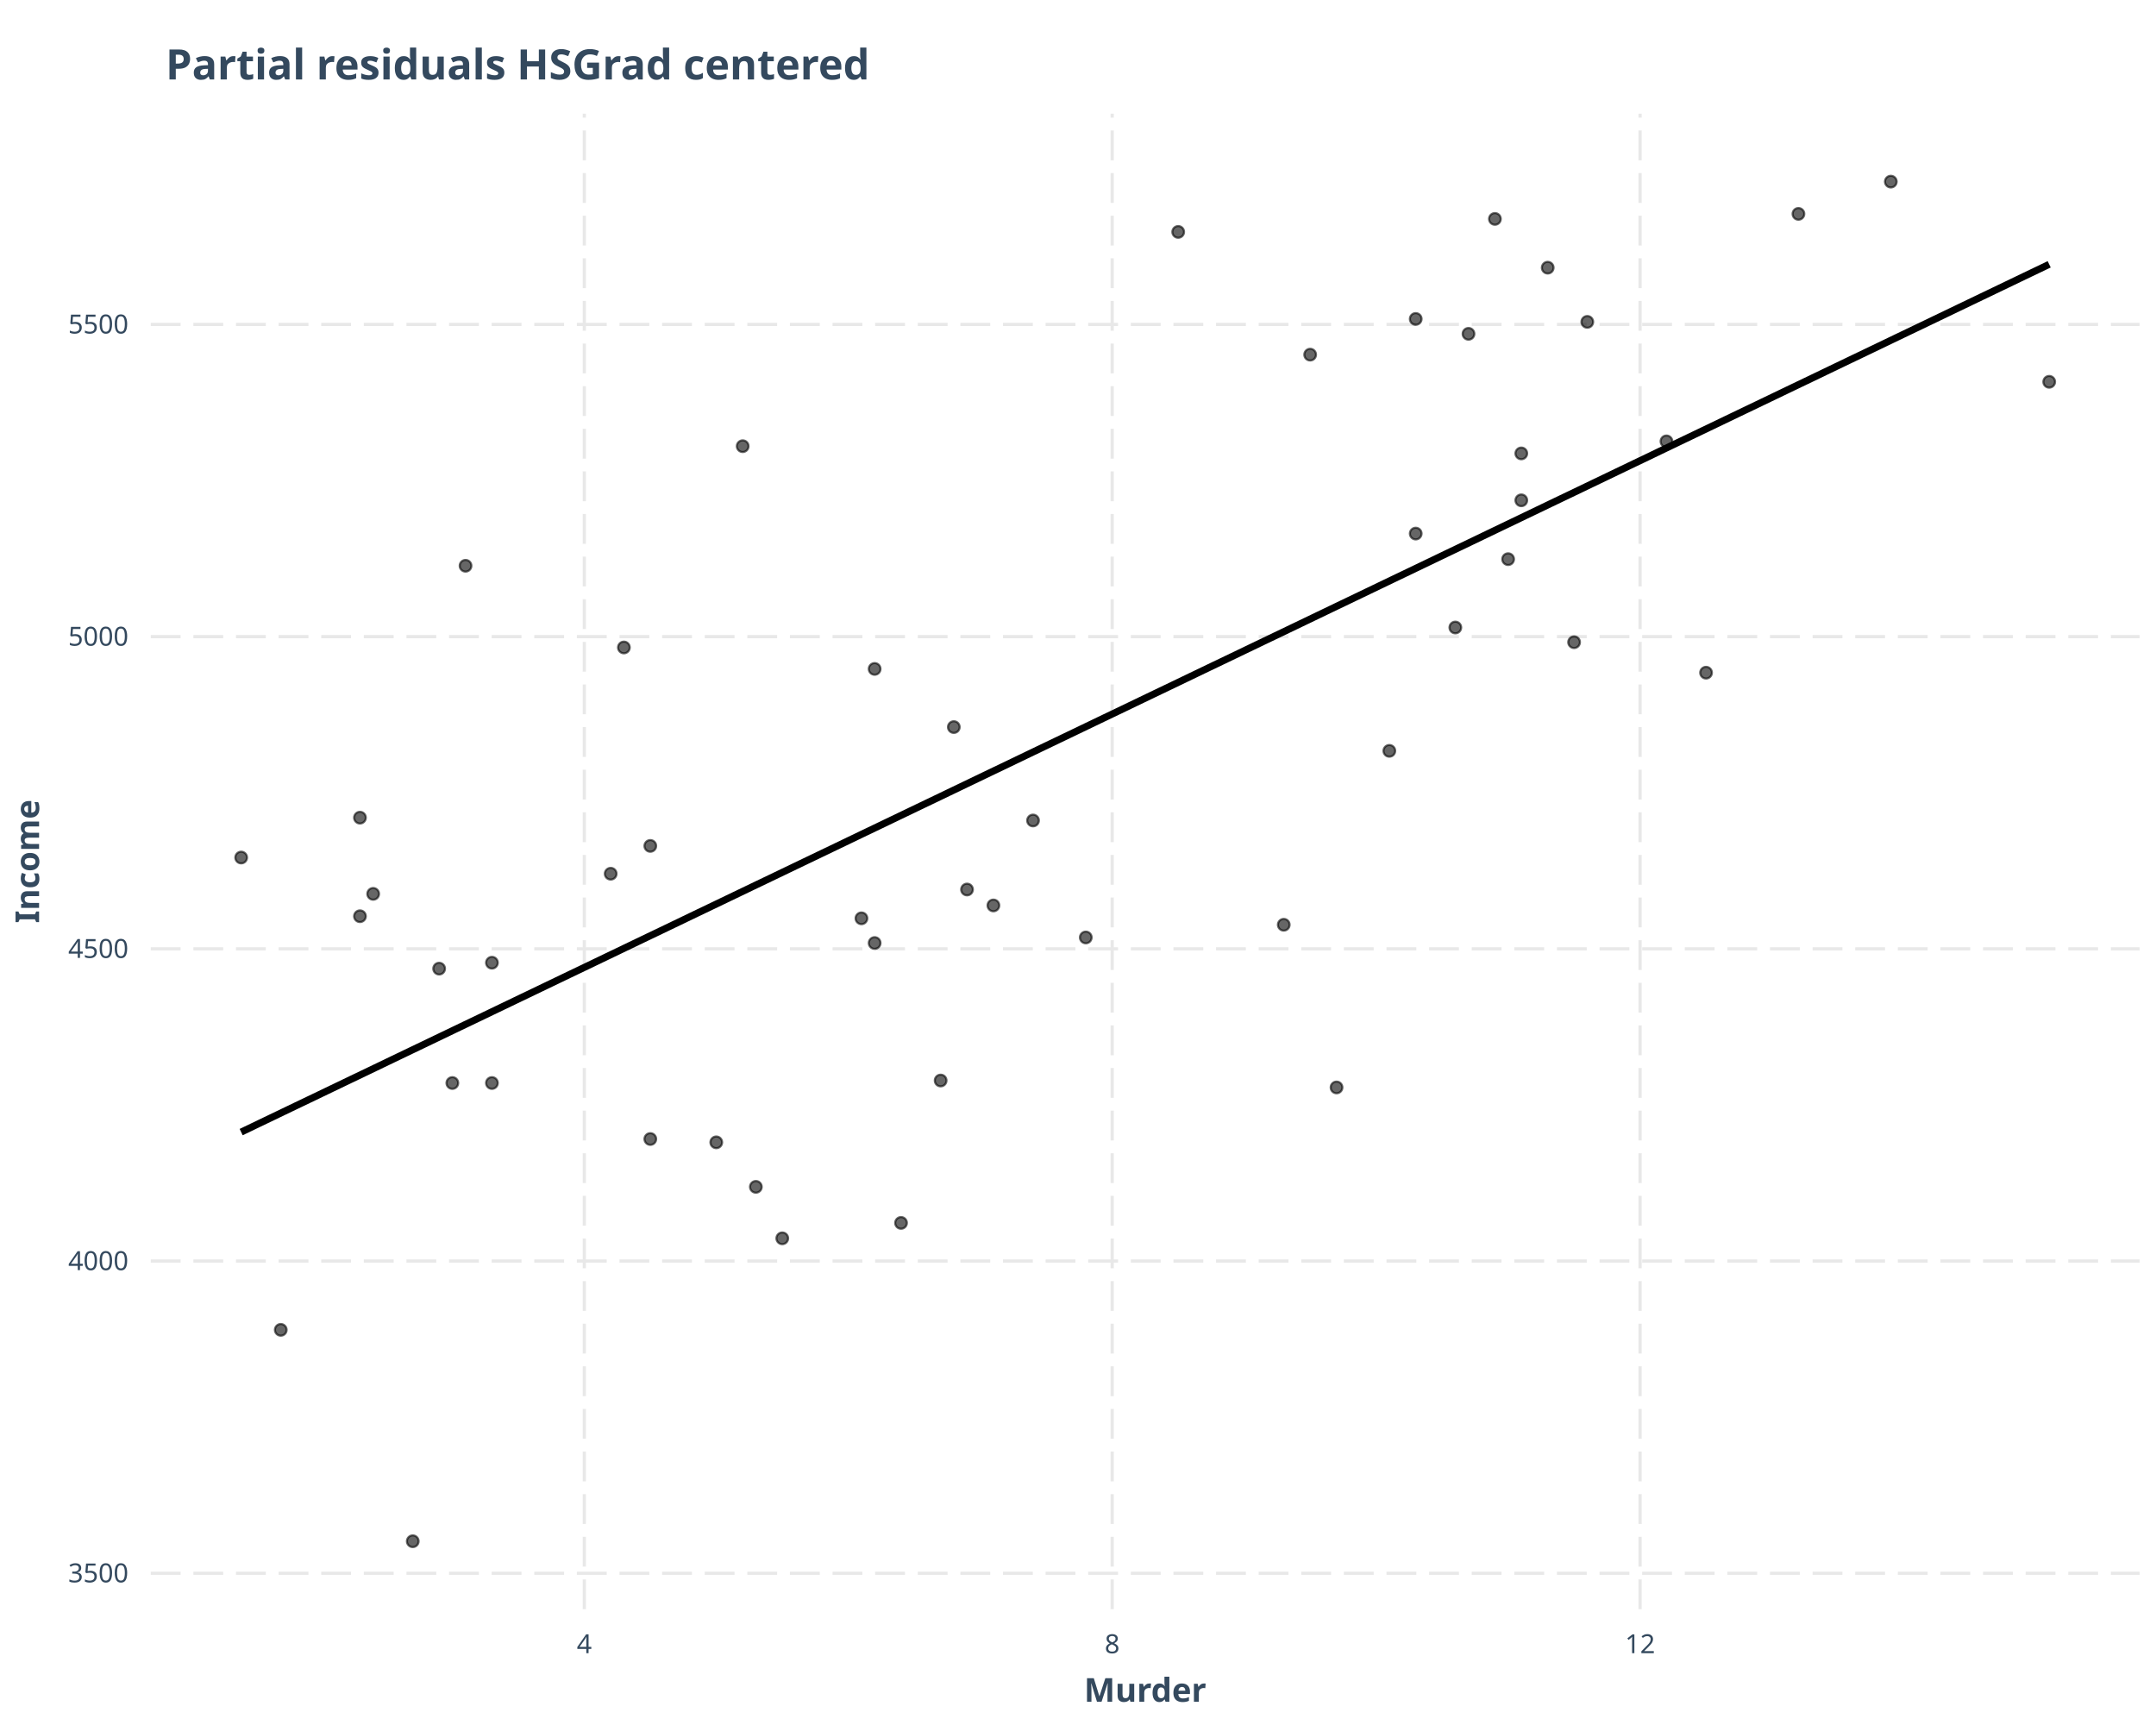
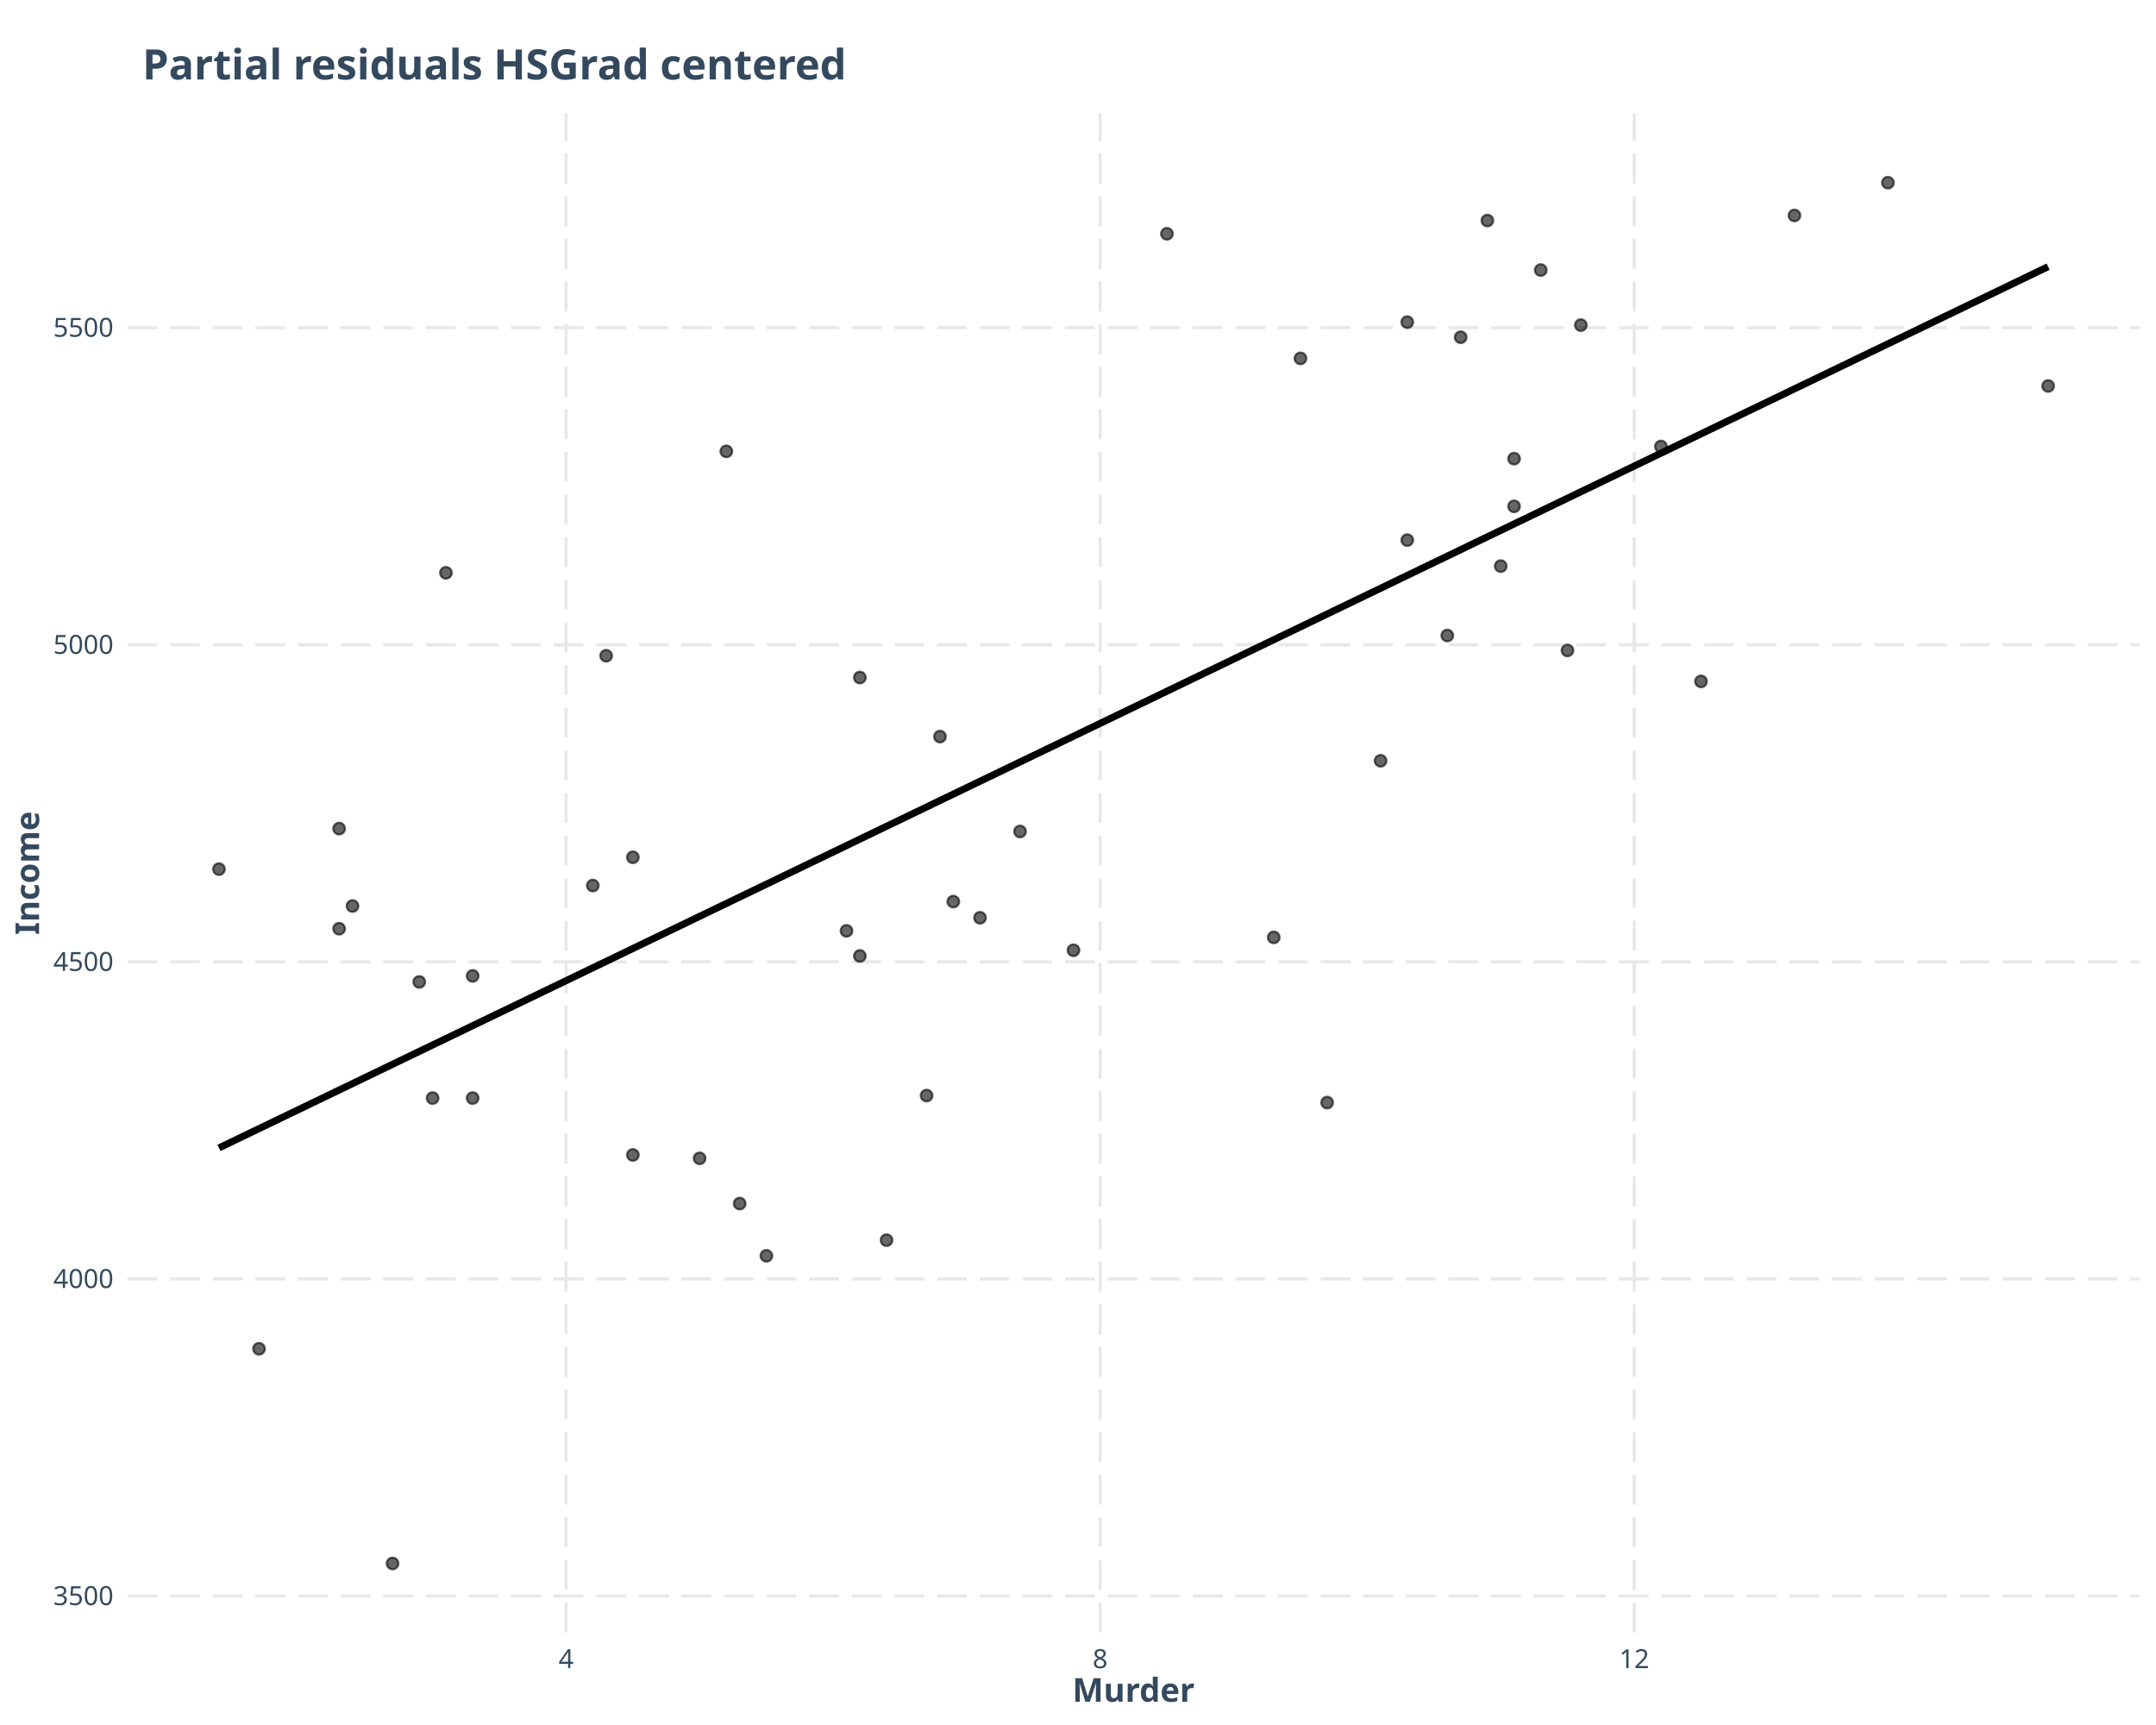
<svg xmlns="http://www.w3.org/2000/svg" class="svglite" data-engine-version="2.0" width="720.00pt" height="576.00pt" viewBox="0 0 720.00 576.00">
  <defs>
    <style type="text/css">
    .svglite line, .svglite polyline, .svglite polygon, .svglite path, .svglite rect, .svglite circle {
      fill: none;
      stroke: #000000;
      stroke-linecap: round;
      stroke-linejoin: round;
      stroke-miterlimit: 10.00;
    }
  </style>
  </defs>
  <rect width="100%" height="100%" style="stroke: none; fill: #FFFFFF;" />
  <defs>
    <clipPath id="cpMC4wMHw3MjAuMDB8MC4wMHw1NzYuMDA=">
      <rect x="0.00" y="0.00" width="720.00" height="576.00" />
    </clipPath>
  </defs>
  <g clip-path="url(#cpMC4wMHw3MjAuMDB8MC4wMHw1NzYuMDA=)">
    <rect x="0.00" y="0.00" width="720.00" height="576.00" style="stroke-width: 1.07; stroke: #FFFFFF; fill: #FFFFFF;" />
  </g>
  <defs>
-     <clipPath id="cpNTAuMzV8NzE0LjUyfDM3Ljk1fDUzNy4zNA==">
-       <rect x="50.35" y="37.95" width="664.17" height="499.40" />
+     <clipPath id="cpNDIuNTh8NzE0LjUyfDM3Ljk1fDU0NS4xMQ==">
+       <rect x="42.58" y="37.95" width="671.94" height="507.17" />
    </clipPath>
  </defs>
-   <g clip-path="url(#cpNTAuMzV8NzE0LjUyfDM3Ljk1fDUzNy4zNA==)">
-     <rect x="50.35" y="37.95" width="664.17" height="499.40" style="stroke-width: 0.00; stroke: #FFFFFF; fill: #FFFFFF;" />
-     <polyline points="50.35,525.34 714.52,525.34 " style="stroke-width: 1.07; stroke: #E8E8E8; stroke-dasharray: 9.96,4.27; stroke-linecap: butt;" />
-     <polyline points="50.35,421.08 714.52,421.08 " style="stroke-width: 1.07; stroke: #E8E8E8; stroke-dasharray: 9.96,4.27; stroke-linecap: butt;" />
-     <polyline points="50.35,316.83 714.52,316.83 " style="stroke-width: 1.07; stroke: #E8E8E8; stroke-dasharray: 9.96,4.27; stroke-linecap: butt;" />
-     <polyline points="50.35,212.58 714.52,212.58 " style="stroke-width: 1.07; stroke: #E8E8E8; stroke-dasharray: 9.96,4.27; stroke-linecap: butt;" />
-     <polyline points="50.35,108.32 714.52,108.32 " style="stroke-width: 1.07; stroke: #E8E8E8; stroke-dasharray: 9.96,4.27; stroke-linecap: butt;" />
-     <polyline points="195.13,537.34 195.13,37.95 " style="stroke-width: 1.07; stroke: #E8E8E8; stroke-dasharray: 9.96,4.27; stroke-linecap: butt;" />
-     <polyline points="371.42,537.34 371.42,37.95 " style="stroke-width: 1.07; stroke: #E8E8E8; stroke-dasharray: 9.96,4.27; stroke-linecap: butt;" />
-     <polyline points="547.71,537.34 547.71,37.95 " style="stroke-width: 1.07; stroke: #E8E8E8; stroke-dasharray: 9.96,4.27; stroke-linecap: butt;" />
-     <circle cx="684.33" cy="127.49" r="1.95" style="stroke-width: 0.71; stroke: #000000; stroke-opacity: 0.60; fill: #000000; fill-opacity: 0.60;" />
-     <circle cx="516.86" cy="89.38" r="1.95" style="stroke-width: 0.71; stroke: #000000; stroke-opacity: 0.60; fill: #000000; fill-opacity: 0.60;" />
-     <circle cx="362.60" cy="313.03" r="1.95" style="stroke-width: 0.71; stroke: #000000; stroke-opacity: 0.60; fill: #000000; fill-opacity: 0.60;" />
-     <circle cx="463.97" cy="250.72" r="1.95" style="stroke-width: 0.71; stroke: #000000; stroke-opacity: 0.60; fill: #000000; fill-opacity: 0.60;" />
-     <circle cx="472.78" cy="178.17" r="1.95" style="stroke-width: 0.71; stroke: #000000; stroke-opacity: 0.60; fill: #000000; fill-opacity: 0.60;" />
-     <circle cx="318.53" cy="242.78" r="1.95" style="stroke-width: 0.71; stroke: #000000; stroke-opacity: 0.60; fill: #000000; fill-opacity: 0.60;" />
-     <circle cx="155.47" cy="188.92" r="1.95" style="stroke-width: 0.71; stroke: #000000; stroke-opacity: 0.60; fill: #000000; fill-opacity: 0.60;" />
-     <circle cx="292.09" cy="223.36" r="1.95" style="stroke-width: 0.71; stroke: #000000; stroke-opacity: 0.60; fill: #000000; fill-opacity: 0.60;" />
-     <circle cx="490.41" cy="111.47" r="1.95" style="stroke-width: 0.71; stroke: #000000; stroke-opacity: 0.60; fill: #000000; fill-opacity: 0.60;" />
-     <circle cx="631.44" cy="60.65" r="1.95" style="stroke-width: 0.71; stroke: #000000; stroke-opacity: 0.60; fill: #000000; fill-opacity: 0.60;" />
-     <circle cx="292.09" cy="314.89" r="1.95" style="stroke-width: 0.71; stroke: #000000; stroke-opacity: 0.60; fill: #000000; fill-opacity: 0.60;" />
-     <circle cx="252.42" cy="396.31" r="1.95" style="stroke-width: 0.71; stroke: #000000; stroke-opacity: 0.60; fill: #000000; fill-opacity: 0.60;" />
-     <circle cx="472.78" cy="106.50" r="1.95" style="stroke-width: 0.71; stroke: #000000; stroke-opacity: 0.60; fill: #000000; fill-opacity: 0.60;" />
-     <circle cx="331.75" cy="302.34" r="1.95" style="stroke-width: 0.71; stroke: #000000; stroke-opacity: 0.60; fill: #000000; fill-opacity: 0.60;" />
-     <circle cx="120.21" cy="273.03" r="1.95" style="stroke-width: 0.71; stroke: #000000; stroke-opacity: 0.60; fill: #000000; fill-opacity: 0.60;" />
-     <circle cx="217.17" cy="282.46" r="1.95" style="stroke-width: 0.71; stroke: #000000; stroke-opacity: 0.60; fill: #000000; fill-opacity: 0.60;" />
-     <circle cx="486.01" cy="209.53" r="1.95" style="stroke-width: 0.71; stroke: #000000; stroke-opacity: 0.60; fill: #000000; fill-opacity: 0.60;" />
-     <circle cx="600.59" cy="71.42" r="1.95" style="stroke-width: 0.71; stroke: #000000; stroke-opacity: 0.60; fill: #000000; fill-opacity: 0.60;" />
-     <circle cx="137.84" cy="514.64" r="1.95" style="stroke-width: 0.71; stroke: #000000; stroke-opacity: 0.60; fill: #000000; fill-opacity: 0.60;" />
-     <circle cx="393.46" cy="77.44" r="1.95" style="stroke-width: 0.71; stroke: #000000; stroke-opacity: 0.60; fill: #000000; fill-opacity: 0.60;" />
-     <circle cx="164.28" cy="321.46" r="1.95" style="stroke-width: 0.71; stroke: #000000; stroke-opacity: 0.60; fill: #000000; fill-opacity: 0.60;" />
-     <circle cx="508.04" cy="167.06" r="1.95" style="stroke-width: 0.71; stroke: #000000; stroke-opacity: 0.60; fill: #000000; fill-opacity: 0.60;" />
-     <circle cx="120.21" cy="305.94" r="1.95" style="stroke-width: 0.71; stroke: #000000; stroke-opacity: 0.60; fill: #000000; fill-opacity: 0.60;" />
-     <circle cx="569.74" cy="224.62" r="1.95" style="stroke-width: 0.71; stroke: #000000; stroke-opacity: 0.60; fill: #000000; fill-opacity: 0.60;" />
-     <circle cx="428.71" cy="308.79" r="1.95" style="stroke-width: 0.71; stroke: #000000; stroke-opacity: 0.60; fill: #000000; fill-opacity: 0.60;" />
-     <circle cx="239.20" cy="381.44" r="1.95" style="stroke-width: 0.71; stroke: #000000; stroke-opacity: 0.60; fill: #000000; fill-opacity: 0.60;" />
-     <circle cx="146.65" cy="323.44" r="1.95" style="stroke-width: 0.71; stroke: #000000; stroke-opacity: 0.60; fill: #000000; fill-opacity: 0.60;" />
-     <circle cx="525.67" cy="214.44" r="1.95" style="stroke-width: 0.71; stroke: #000000; stroke-opacity: 0.60; fill: #000000; fill-opacity: 0.60;" />
-     <circle cx="164.28" cy="361.63" r="1.95" style="stroke-width: 0.71; stroke: #000000; stroke-opacity: 0.60; fill: #000000; fill-opacity: 0.60;" />
-     <circle cx="248.02" cy="148.99" r="1.95" style="stroke-width: 0.71; stroke: #000000; stroke-opacity: 0.60; fill: #000000; fill-opacity: 0.60;" />
-     <circle cx="446.34" cy="363.11" r="1.95" style="stroke-width: 0.71; stroke: #000000; stroke-opacity: 0.60; fill: #000000; fill-opacity: 0.60;" />
-     <circle cx="499.23" cy="73.10" r="1.95" style="stroke-width: 0.71; stroke: #000000; stroke-opacity: 0.60; fill: #000000; fill-opacity: 0.60;" />
-     <circle cx="508.04" cy="151.40" r="1.95" style="stroke-width: 0.71; stroke: #000000; stroke-opacity: 0.60; fill: #000000; fill-opacity: 0.60;" />
-     <circle cx="80.54" cy="286.34" r="1.95" style="stroke-width: 0.71; stroke: #000000; stroke-opacity: 0.60; fill: #000000; fill-opacity: 0.60;" />
-     <circle cx="344.98" cy="273.97" r="1.95" style="stroke-width: 0.71; stroke: #000000; stroke-opacity: 0.60; fill: #000000; fill-opacity: 0.60;" />
-     <circle cx="300.90" cy="408.35" r="1.95" style="stroke-width: 0.71; stroke: #000000; stroke-opacity: 0.60; fill: #000000; fill-opacity: 0.60;" />
-     <circle cx="203.94" cy="291.75" r="1.95" style="stroke-width: 0.71; stroke: #000000; stroke-opacity: 0.60; fill: #000000; fill-opacity: 0.60;" />
-     <circle cx="287.68" cy="306.64" r="1.95" style="stroke-width: 0.71; stroke: #000000; stroke-opacity: 0.60; fill: #000000; fill-opacity: 0.60;" />
-     <circle cx="124.62" cy="298.47" r="1.95" style="stroke-width: 0.71; stroke: #000000; stroke-opacity: 0.60; fill: #000000; fill-opacity: 0.60;" />
-     <circle cx="530.08" cy="107.48" r="1.95" style="stroke-width: 0.71; stroke: #000000; stroke-opacity: 0.60; fill: #000000; fill-opacity: 0.60;" />
-     <circle cx="93.76" cy="444.06" r="1.95" style="stroke-width: 0.71; stroke: #000000; stroke-opacity: 0.60; fill: #000000; fill-opacity: 0.60;" />
-     <circle cx="503.64" cy="186.71" r="1.95" style="stroke-width: 0.71; stroke: #000000; stroke-opacity: 0.60; fill: #000000; fill-opacity: 0.60;" />
-     <circle cx="556.52" cy="147.38" r="1.95" style="stroke-width: 0.71; stroke: #000000; stroke-opacity: 0.60; fill: #000000; fill-opacity: 0.60;" />
-     <circle cx="217.17" cy="380.33" r="1.95" style="stroke-width: 0.71; stroke: #000000; stroke-opacity: 0.60; fill: #000000; fill-opacity: 0.60;" />
-     <circle cx="261.24" cy="413.49" r="1.95" style="stroke-width: 0.71; stroke: #000000; stroke-opacity: 0.60; fill: #000000; fill-opacity: 0.60;" />
-     <circle cx="437.53" cy="118.42" r="1.95" style="stroke-width: 0.71; stroke: #000000; stroke-opacity: 0.60; fill: #000000; fill-opacity: 0.60;" />
-     <circle cx="208.35" cy="216.20" r="1.95" style="stroke-width: 0.71; stroke: #000000; stroke-opacity: 0.60; fill: #000000; fill-opacity: 0.60;" />
-     <circle cx="314.13" cy="360.80" r="1.95" style="stroke-width: 0.71; stroke: #000000; stroke-opacity: 0.60; fill: #000000; fill-opacity: 0.60;" />
-     <circle cx="151.06" cy="361.63" r="1.95" style="stroke-width: 0.71; stroke: #000000; stroke-opacity: 0.60; fill: #000000; fill-opacity: 0.60;" />
-     <circle cx="322.94" cy="297.02" r="1.95" style="stroke-width: 0.71; stroke: #000000; stroke-opacity: 0.60; fill: #000000; fill-opacity: 0.60;" />
-     <polyline points="80.54,378.02 86.64,375.09 92.74,372.16 98.84,369.23 104.94,366.31 111.04,363.38 117.14,360.45 123.24,357.53 129.33,354.60 135.43,351.67 141.53,348.75 147.63,345.82 153.73,342.89 159.83,339.97 165.93,337.04 172.03,334.11 178.12,331.19 184.22,328.26 190.32,325.33 196.42,322.41 202.52,319.48 208.62,316.55 214.72,313.62 220.82,310.70 226.92,307.77 233.01,304.84 239.11,301.92 245.21,298.99 251.31,296.06 257.41,293.14 263.51,290.21 269.61,287.28 275.71,284.36 281.81,281.43 287.90,278.50 294.00,275.58 300.10,272.65 306.20,269.72 312.30,266.80 318.40,263.87 324.50,260.94 330.60,258.01 336.70,255.09 342.79,252.16 348.89,249.23 354.99,246.31 361.09,243.38 367.19,240.45 373.29,237.53 379.39,234.60 385.49,231.67 391.59,228.75 397.68,225.82 403.78,222.89 409.88,219.97 415.98,217.04 422.08,214.11 428.18,211.19 434.28,208.26 440.38,205.33 446.48,202.40 452.57,199.48 458.67,196.55 464.77,193.62 470.87,190.70 476.97,187.77 483.07,184.84 489.17,181.92 495.27,178.99 501.37,176.06 507.46,173.14 513.56,170.21 519.66,167.28 525.76,164.36 531.86,161.43 537.96,158.50 544.06,155.57 550.16,152.65 556.25,149.72 562.35,146.79 568.45,143.87 574.55,140.94 580.65,138.01 586.75,135.09 592.85,132.16 598.95,129.23 605.05,126.31 611.14,123.38 617.24,120.45 623.34,117.53 629.44,114.60 635.54,111.67 641.64,108.75 647.74,105.82 653.84,102.89 659.94,99.96 666.03,97.04 672.13,94.11 678.23,91.18 684.33,88.26 " style="stroke-width: 2.35; stroke-linecap: butt;" />
+   <g clip-path="url(#cpNDIuNTh8NzE0LjUyfDM3Ljk1fDU0NS4xMQ==)">
+     <rect x="42.58" y="37.95" width="671.94" height="507.17" style="stroke-width: 0.00; stroke: #FFFFFF; fill: #FFFFFF;" />
+     <polyline points="42.58,532.92 714.52,532.92 " style="stroke-width: 1.07; stroke: #E8E8E8; stroke-dasharray: 9.96,4.27; stroke-linecap: butt;" />
+     <polyline points="42.58,427.04 714.52,427.04 " style="stroke-width: 1.07; stroke: #E8E8E8; stroke-dasharray: 9.96,4.27; stroke-linecap: butt;" />
+     <polyline points="42.58,321.17 714.52,321.17 " style="stroke-width: 1.07; stroke: #E8E8E8; stroke-dasharray: 9.96,4.27; stroke-linecap: butt;" />
+     <polyline points="42.58,215.29 714.52,215.29 " style="stroke-width: 1.07; stroke: #E8E8E8; stroke-dasharray: 9.96,4.27; stroke-linecap: butt;" />
+     <polyline points="42.58,109.42 714.52,109.42 " style="stroke-width: 1.07; stroke: #E8E8E8; stroke-dasharray: 9.96,4.27; stroke-linecap: butt;" />
+     <polyline points="189.05,545.11 189.05,37.95 " style="stroke-width: 1.07; stroke: #E8E8E8; stroke-dasharray: 9.96,4.27; stroke-linecap: butt;" />
+     <polyline points="367.40,545.11 367.40,37.95 " style="stroke-width: 1.07; stroke: #E8E8E8; stroke-dasharray: 9.96,4.27; stroke-linecap: butt;" />
+     <polyline points="545.76,545.11 545.76,37.95 " style="stroke-width: 1.07; stroke: #E8E8E8; stroke-dasharray: 9.96,4.27; stroke-linecap: butt;" />
+     <circle cx="683.98" cy="128.88" r="1.95" style="stroke-width: 0.71; stroke: #000000; stroke-opacity: 0.60; fill: #000000; fill-opacity: 0.60;" />
+     <circle cx="514.54" cy="90.18" r="1.95" style="stroke-width: 0.71; stroke: #000000; stroke-opacity: 0.60; fill: #000000; fill-opacity: 0.60;" />
+     <circle cx="358.49" cy="317.31" r="1.95" style="stroke-width: 0.71; stroke: #000000; stroke-opacity: 0.60; fill: #000000; fill-opacity: 0.60;" />
+     <circle cx="461.04" cy="254.03" r="1.95" style="stroke-width: 0.71; stroke: #000000; stroke-opacity: 0.60; fill: #000000; fill-opacity: 0.60;" />
+     <circle cx="469.96" cy="180.35" r="1.95" style="stroke-width: 0.71; stroke: #000000; stroke-opacity: 0.60; fill: #000000; fill-opacity: 0.60;" />
+     <circle cx="313.90" cy="245.96" r="1.95" style="stroke-width: 0.71; stroke: #000000; stroke-opacity: 0.60; fill: #000000; fill-opacity: 0.60;" />
+     <circle cx="148.92" cy="191.27" r="1.95" style="stroke-width: 0.71; stroke: #000000; stroke-opacity: 0.60; fill: #000000; fill-opacity: 0.60;" />
+     <circle cx="287.15" cy="226.24" r="1.95" style="stroke-width: 0.71; stroke: #000000; stroke-opacity: 0.60; fill: #000000; fill-opacity: 0.60;" />
+     <circle cx="487.79" cy="112.61" r="1.95" style="stroke-width: 0.71; stroke: #000000; stroke-opacity: 0.60; fill: #000000; fill-opacity: 0.60;" />
+     <circle cx="630.47" cy="61.00" r="1.95" style="stroke-width: 0.71; stroke: #000000; stroke-opacity: 0.60; fill: #000000; fill-opacity: 0.60;" />
+     <circle cx="287.15" cy="319.20" r="1.95" style="stroke-width: 0.71; stroke: #000000; stroke-opacity: 0.60; fill: #000000; fill-opacity: 0.60;" />
+     <circle cx="247.02" cy="401.89" r="1.95" style="stroke-width: 0.71; stroke: #000000; stroke-opacity: 0.60; fill: #000000; fill-opacity: 0.60;" />
+     <circle cx="469.96" cy="107.57" r="1.95" style="stroke-width: 0.71; stroke: #000000; stroke-opacity: 0.60; fill: #000000; fill-opacity: 0.60;" />
+     <circle cx="327.28" cy="306.46" r="1.95" style="stroke-width: 0.71; stroke: #000000; stroke-opacity: 0.60; fill: #000000; fill-opacity: 0.60;" />
+     <circle cx="113.25" cy="276.68" r="1.95" style="stroke-width: 0.71; stroke: #000000; stroke-opacity: 0.60; fill: #000000; fill-opacity: 0.60;" />
+     <circle cx="211.35" cy="286.26" r="1.95" style="stroke-width: 0.71; stroke: #000000; stroke-opacity: 0.60; fill: #000000; fill-opacity: 0.60;" />
+     <circle cx="483.33" cy="212.20" r="1.95" style="stroke-width: 0.71; stroke: #000000; stroke-opacity: 0.60; fill: #000000; fill-opacity: 0.60;" />
+     <circle cx="599.26" cy="71.94" r="1.95" style="stroke-width: 0.71; stroke: #000000; stroke-opacity: 0.60; fill: #000000; fill-opacity: 0.60;" />
+     <circle cx="131.09" cy="522.06" r="1.95" style="stroke-width: 0.71; stroke: #000000; stroke-opacity: 0.60; fill: #000000; fill-opacity: 0.60;" />
+     <circle cx="389.70" cy="78.06" r="1.95" style="stroke-width: 0.71; stroke: #000000; stroke-opacity: 0.60; fill: #000000; fill-opacity: 0.60;" />
+     <circle cx="157.84" cy="325.87" r="1.95" style="stroke-width: 0.71; stroke: #000000; stroke-opacity: 0.60; fill: #000000; fill-opacity: 0.60;" />
+     <circle cx="505.63" cy="169.07" r="1.95" style="stroke-width: 0.71; stroke: #000000; stroke-opacity: 0.60; fill: #000000; fill-opacity: 0.60;" />
+     <circle cx="113.25" cy="310.11" r="1.95" style="stroke-width: 0.71; stroke: #000000; stroke-opacity: 0.60; fill: #000000; fill-opacity: 0.60;" />
+     <circle cx="568.05" cy="227.53" r="1.95" style="stroke-width: 0.71; stroke: #000000; stroke-opacity: 0.60; fill: #000000; fill-opacity: 0.60;" />
+     <circle cx="425.37" cy="313.01" r="1.95" style="stroke-width: 0.71; stroke: #000000; stroke-opacity: 0.60; fill: #000000; fill-opacity: 0.60;" />
+     <circle cx="233.64" cy="386.78" r="1.95" style="stroke-width: 0.71; stroke: #000000; stroke-opacity: 0.60; fill: #000000; fill-opacity: 0.60;" />
+     <circle cx="140.01" cy="327.88" r="1.95" style="stroke-width: 0.71; stroke: #000000; stroke-opacity: 0.60; fill: #000000; fill-opacity: 0.60;" />
+     <circle cx="523.46" cy="217.19" r="1.95" style="stroke-width: 0.71; stroke: #000000; stroke-opacity: 0.60; fill: #000000; fill-opacity: 0.60;" />
+     <circle cx="157.84" cy="366.67" r="1.95" style="stroke-width: 0.71; stroke: #000000; stroke-opacity: 0.60; fill: #000000; fill-opacity: 0.60;" />
+     <circle cx="242.56" cy="150.71" r="1.95" style="stroke-width: 0.71; stroke: #000000; stroke-opacity: 0.60; fill: #000000; fill-opacity: 0.60;" />
+     <circle cx="443.20" cy="368.17" r="1.95" style="stroke-width: 0.71; stroke: #000000; stroke-opacity: 0.60; fill: #000000; fill-opacity: 0.60;" />
+     <circle cx="496.71" cy="73.64" r="1.95" style="stroke-width: 0.71; stroke: #000000; stroke-opacity: 0.60; fill: #000000; fill-opacity: 0.60;" />
+     <circle cx="505.63" cy="153.16" r="1.95" style="stroke-width: 0.71; stroke: #000000; stroke-opacity: 0.60; fill: #000000; fill-opacity: 0.60;" />
+     <circle cx="73.13" cy="290.21" r="1.95" style="stroke-width: 0.71; stroke: #000000; stroke-opacity: 0.60; fill: #000000; fill-opacity: 0.60;" />
+     <circle cx="340.65" cy="277.64" r="1.95" style="stroke-width: 0.71; stroke: #000000; stroke-opacity: 0.60; fill: #000000; fill-opacity: 0.60;" />
+     <circle cx="296.06" cy="414.11" r="1.95" style="stroke-width: 0.71; stroke: #000000; stroke-opacity: 0.60; fill: #000000; fill-opacity: 0.60;" />
+     <circle cx="197.97" cy="295.70" r="1.95" style="stroke-width: 0.71; stroke: #000000; stroke-opacity: 0.60; fill: #000000; fill-opacity: 0.60;" />
+     <circle cx="282.69" cy="310.82" r="1.95" style="stroke-width: 0.71; stroke: #000000; stroke-opacity: 0.60; fill: #000000; fill-opacity: 0.60;" />
+     <circle cx="117.71" cy="302.53" r="1.95" style="stroke-width: 0.71; stroke: #000000; stroke-opacity: 0.60; fill: #000000; fill-opacity: 0.60;" />
+     <circle cx="527.92" cy="108.56" r="1.95" style="stroke-width: 0.71; stroke: #000000; stroke-opacity: 0.60; fill: #000000; fill-opacity: 0.60;" />
+     <circle cx="86.50" cy="450.38" r="1.95" style="stroke-width: 0.71; stroke: #000000; stroke-opacity: 0.60; fill: #000000; fill-opacity: 0.60;" />
+     <circle cx="501.17" cy="189.03" r="1.95" style="stroke-width: 0.71; stroke: #000000; stroke-opacity: 0.60; fill: #000000; fill-opacity: 0.60;" />
+     <circle cx="554.67" cy="149.09" r="1.95" style="stroke-width: 0.71; stroke: #000000; stroke-opacity: 0.60; fill: #000000; fill-opacity: 0.60;" />
+     <circle cx="211.35" cy="385.65" r="1.95" style="stroke-width: 0.71; stroke: #000000; stroke-opacity: 0.60; fill: #000000; fill-opacity: 0.60;" />
+     <circle cx="255.94" cy="419.33" r="1.95" style="stroke-width: 0.71; stroke: #000000; stroke-opacity: 0.60; fill: #000000; fill-opacity: 0.60;" />
+     <circle cx="434.29" cy="119.67" r="1.95" style="stroke-width: 0.71; stroke: #000000; stroke-opacity: 0.60; fill: #000000; fill-opacity: 0.60;" />
+     <circle cx="202.43" cy="218.97" r="1.95" style="stroke-width: 0.71; stroke: #000000; stroke-opacity: 0.60; fill: #000000; fill-opacity: 0.60;" />
+     <circle cx="309.44" cy="365.82" r="1.95" style="stroke-width: 0.71; stroke: #000000; stroke-opacity: 0.60; fill: #000000; fill-opacity: 0.60;" />
+     <circle cx="144.47" cy="366.67" r="1.95" style="stroke-width: 0.71; stroke: #000000; stroke-opacity: 0.60; fill: #000000; fill-opacity: 0.60;" />
+     <circle cx="318.36" cy="301.05" r="1.95" style="stroke-width: 0.71; stroke: #000000; stroke-opacity: 0.60; fill: #000000; fill-opacity: 0.60;" />
+     <polyline points="73.13,383.31 79.30,380.33 85.47,377.36 91.64,374.39 97.81,371.42 103.98,368.44 110.15,365.47 116.32,362.50 122.49,359.53 128.66,356.56 134.83,353.58 141.00,350.61 147.17,347.64 153.34,344.67 159.51,341.69 165.68,338.72 171.85,335.75 178.02,332.78 184.19,329.80 190.36,326.83 196.53,323.86 202.70,320.89 208.87,317.91 215.04,314.94 221.21,311.97 227.38,309.00 233.55,306.02 239.72,303.05 245.89,300.08 252.06,297.11 258.23,294.14 264.40,291.16 270.57,288.19 276.74,285.22 282.91,282.25 289.08,279.27 295.25,276.30 301.42,273.33 307.59,270.36 313.76,267.38 319.93,264.41 326.10,261.44 332.27,258.47 338.45,255.49 344.62,252.52 350.79,249.55 356.96,246.58 363.13,243.60 369.30,240.63 375.47,237.66 381.64,234.69 387.81,231.72 393.98,228.74 400.15,225.77 406.32,222.80 412.49,219.83 418.66,216.85 424.83,213.88 431.00,210.91 437.17,207.94 443.34,204.96 449.51,201.99 455.68,199.02 461.85,196.05 468.02,193.07 474.19,190.10 480.36,187.13 486.53,184.16 492.70,181.18 498.87,178.21 505.04,175.24 511.21,172.27 517.38,169.29 523.55,166.32 529.72,163.35 535.89,160.38 542.06,157.41 548.23,154.43 554.40,151.46 560.57,148.49 566.74,145.52 572.91,142.54 579.08,139.57 585.25,136.60 591.42,133.63 597.59,130.65 603.76,127.68 609.94,124.71 616.11,121.74 622.28,118.76 628.45,115.79 634.62,112.82 640.79,109.85 646.96,106.87 653.13,103.90 659.30,100.93 665.47,97.96 671.64,94.99 677.81,92.01 683.98,89.04 " style="stroke-width: 2.35; stroke-linecap: butt;" />
  </g>
  <g clip-path="url(#cpMC4wMHw3MjAuMDB8MC4wMHw1NzYuMDA=)">
-     <text x="32.84" y="528.36" text-anchor="middle" style="font-size: 8.80px; fill: #34495E; font-family: sans;" textLength="19.58px" lengthAdjust="spacingAndGlyphs">3500</text>
-     <text x="32.84" y="424.11" text-anchor="middle" style="font-size: 8.80px; fill: #34495E; font-family: sans;" textLength="19.58px" lengthAdjust="spacingAndGlyphs">4000</text>
-     <text x="32.84" y="319.86" text-anchor="middle" style="font-size: 8.80px; fill: #34495E; font-family: sans;" textLength="19.58px" lengthAdjust="spacingAndGlyphs">4500</text>
-     <text x="32.84" y="215.60" text-anchor="middle" style="font-size: 8.80px; fill: #34495E; font-family: sans;" textLength="19.58px" lengthAdjust="spacingAndGlyphs">5000</text>
-     <text x="32.84" y="111.35" text-anchor="middle" style="font-size: 8.80px; fill: #34495E; font-family: sans;" textLength="19.58px" lengthAdjust="spacingAndGlyphs">5500</text>
-     <text x="195.13" y="552.03" text-anchor="middle" style="font-size: 8.80px; fill: #34495E; font-family: sans;" textLength="4.89px" lengthAdjust="spacingAndGlyphs">4</text>
-     <text x="371.42" y="552.03" text-anchor="middle" style="font-size: 8.80px; fill: #34495E; font-family: sans;" textLength="4.89px" lengthAdjust="spacingAndGlyphs">8</text>
-     <text x="547.71" y="552.03" text-anchor="middle" style="font-size: 8.80px; fill: #34495E; font-family: sans;" textLength="9.79px" lengthAdjust="spacingAndGlyphs">12</text>
-     <text x="382.44" y="568.24" text-anchor="middle" style="font-size: 11.00px; font-weight: bold; fill: #34495E; font-family: sans;" textLength="34.85px" lengthAdjust="spacingAndGlyphs">Murder</text>
-     <text transform="translate(13.05,287.64) rotate(-90)" text-anchor="middle" style="font-size: 11.00px; font-weight: bold; fill: #34495E; font-family: sans;" textLength="36.08px" lengthAdjust="spacingAndGlyphs">Income</text>
-     <text x="55.33" y="26.53" style="font-size: 14.00px; font-weight: bold; fill: #34495E; font-family: sans;" textLength="212.46px" lengthAdjust="spacingAndGlyphs">Partial residuals HSGrad centered</text>
+     <text x="27.86" y="535.95" text-anchor="middle" style="font-size: 8.80px; fill: #34495E; font-family: sans;" textLength="19.58px" lengthAdjust="spacingAndGlyphs">3500</text>
+     <text x="27.86" y="430.07" text-anchor="middle" style="font-size: 8.80px; fill: #34495E; font-family: sans;" textLength="19.58px" lengthAdjust="spacingAndGlyphs">4000</text>
+     <text x="27.86" y="324.20" text-anchor="middle" style="font-size: 8.80px; fill: #34495E; font-family: sans;" textLength="19.58px" lengthAdjust="spacingAndGlyphs">4500</text>
+     <text x="27.86" y="218.32" text-anchor="middle" style="font-size: 8.80px; fill: #34495E; font-family: sans;" textLength="19.58px" lengthAdjust="spacingAndGlyphs">5000</text>
+     <text x="27.86" y="112.45" text-anchor="middle" style="font-size: 8.80px; fill: #34495E; font-family: sans;" textLength="19.58px" lengthAdjust="spacingAndGlyphs">5500</text>
+     <text x="189.05" y="557.01" text-anchor="middle" style="font-size: 8.80px; fill: #34495E; font-family: sans;" textLength="4.89px" lengthAdjust="spacingAndGlyphs">4</text>
+     <text x="367.40" y="557.01" text-anchor="middle" style="font-size: 8.80px; fill: #34495E; font-family: sans;" textLength="4.89px" lengthAdjust="spacingAndGlyphs">8</text>
+     <text x="545.76" y="557.01" text-anchor="middle" style="font-size: 8.80px; fill: #34495E; font-family: sans;" textLength="9.79px" lengthAdjust="spacingAndGlyphs">12</text>
+     <text x="378.55" y="568.24" text-anchor="middle" style="font-size: 11.00px; font-weight: bold; fill: #34495E; font-family: sans;" textLength="34.85px" lengthAdjust="spacingAndGlyphs">Murder</text>
+     <text transform="translate(13.05,291.53) rotate(-90)" text-anchor="middle" style="font-size: 11.00px; font-weight: bold; fill: #34495E; font-family: sans;" textLength="36.08px" lengthAdjust="spacingAndGlyphs">Income</text>
+     <text x="47.56" y="26.53" style="font-size: 14.00px; font-weight: bold; fill: #34495E; font-family: sans;" textLength="212.46px" lengthAdjust="spacingAndGlyphs">Partial residuals HSGrad centered</text>
  </g>
</svg>
